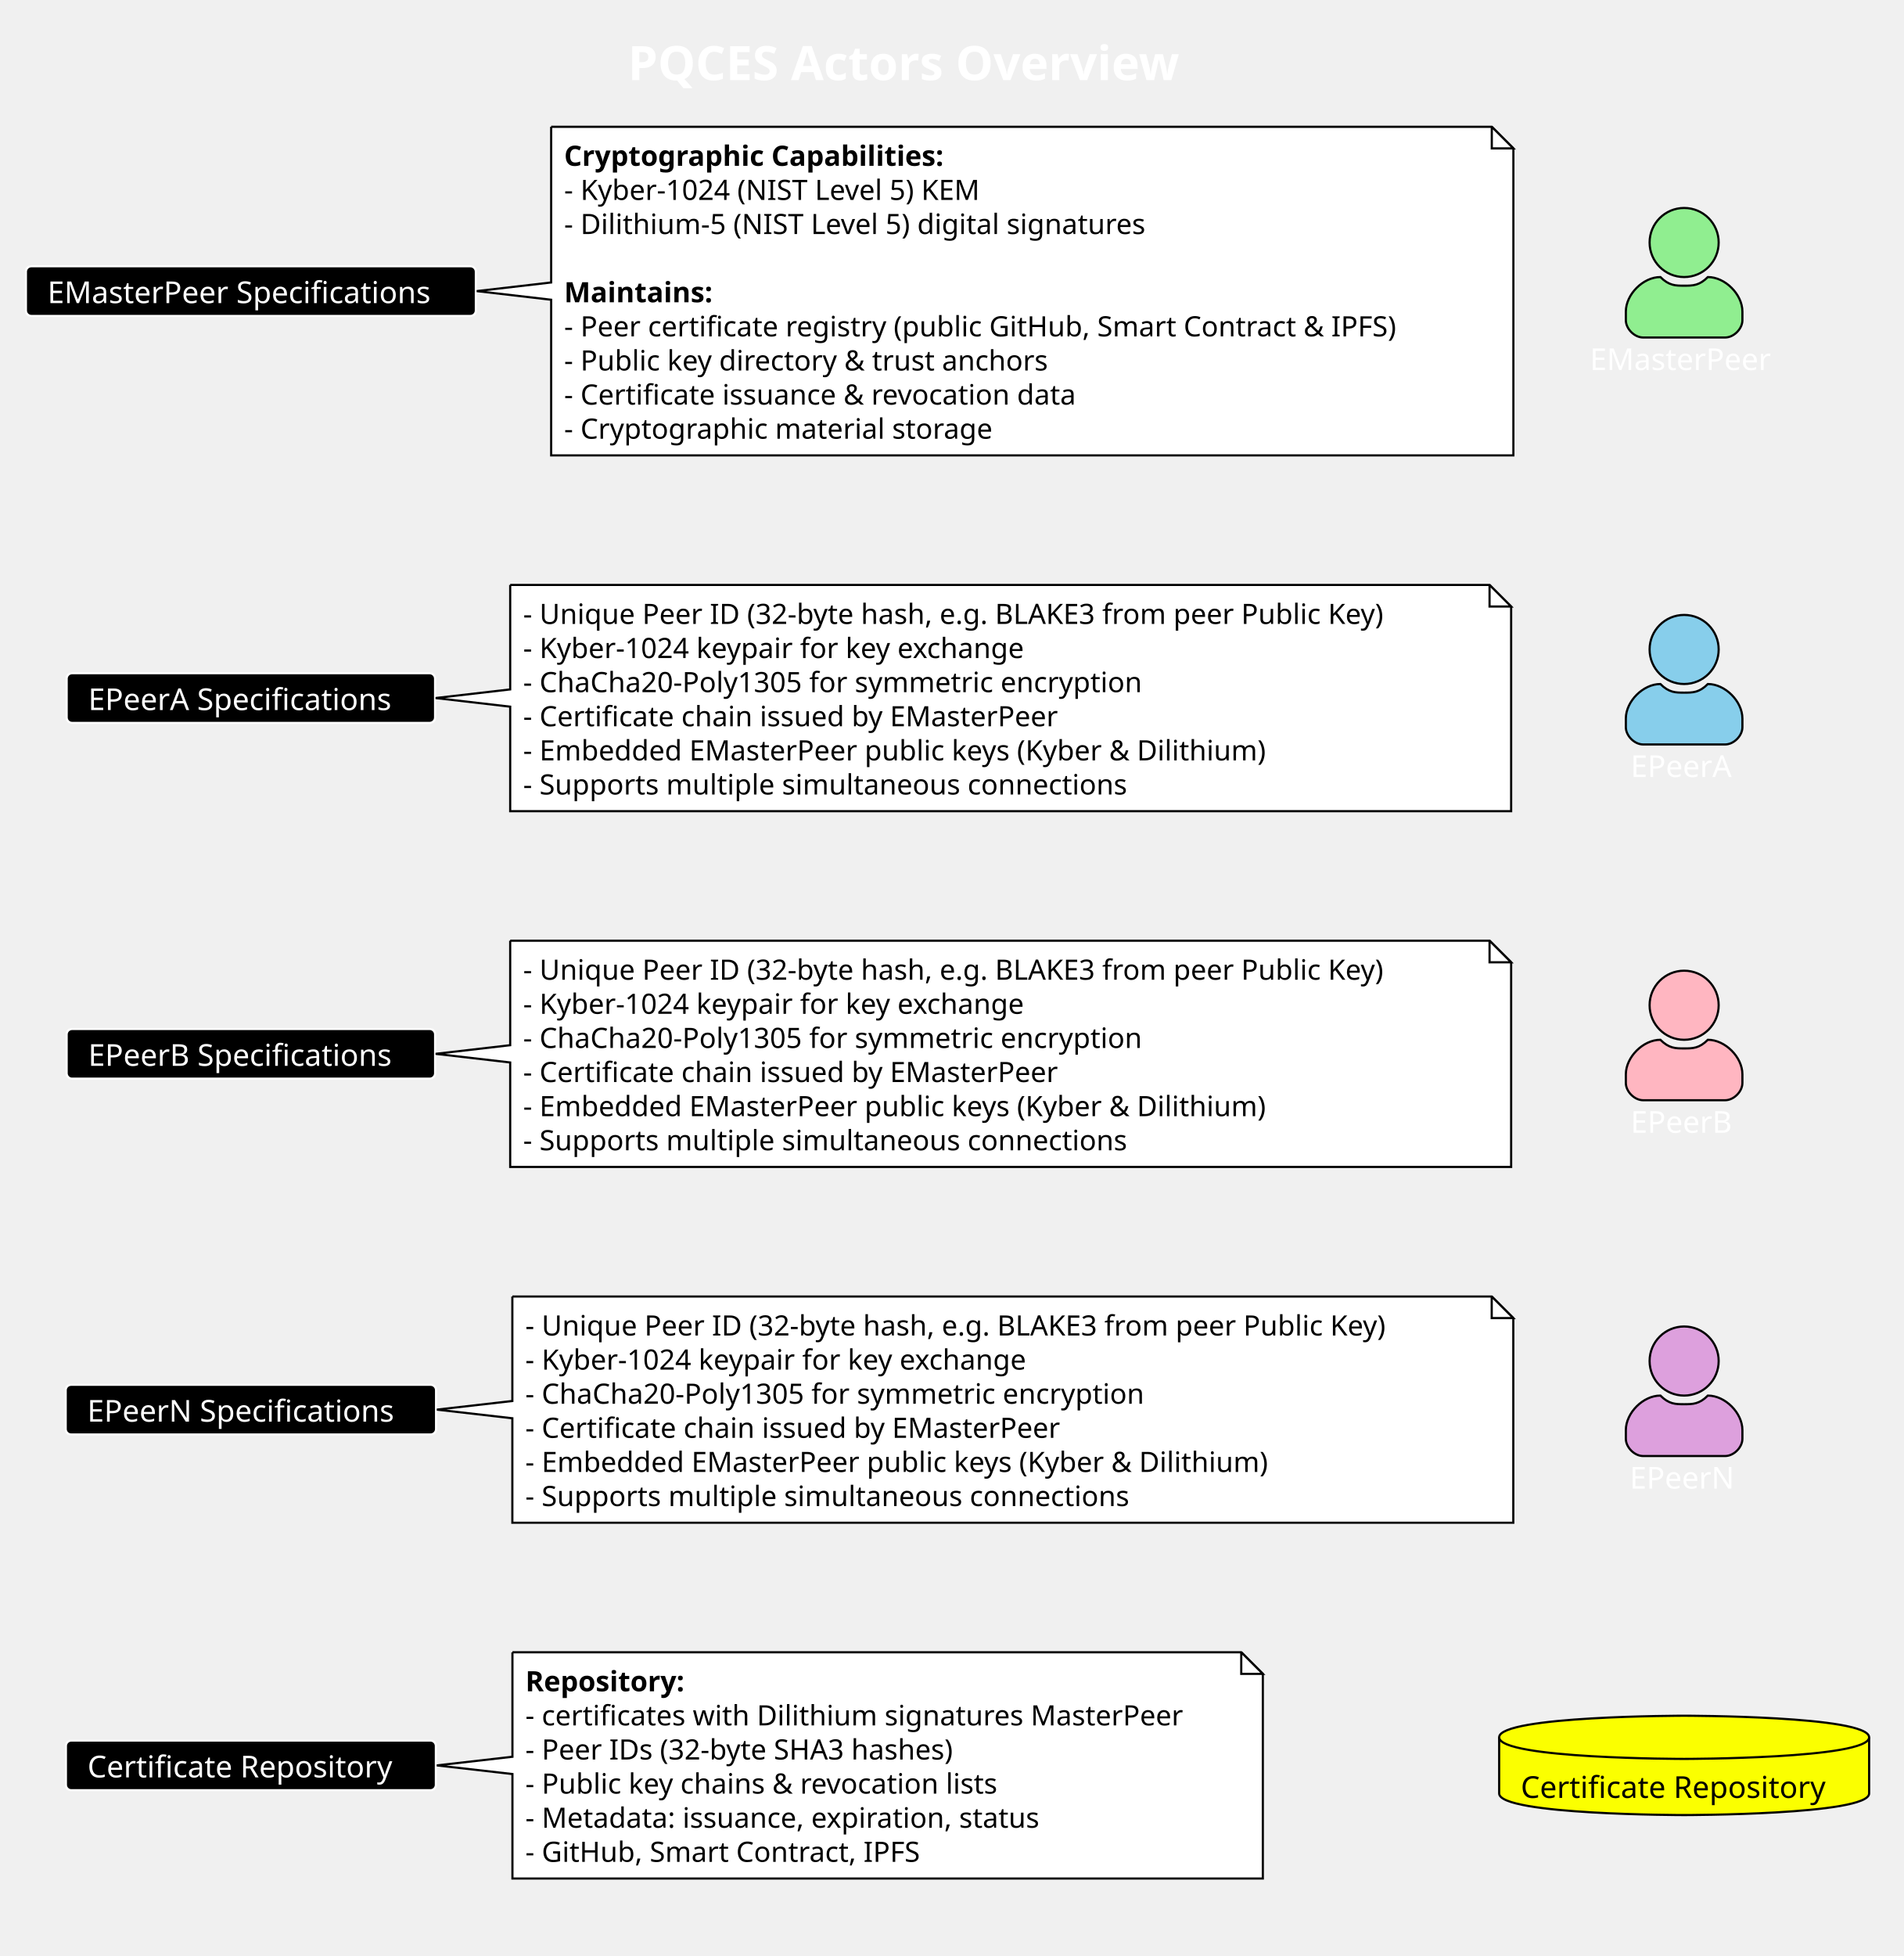
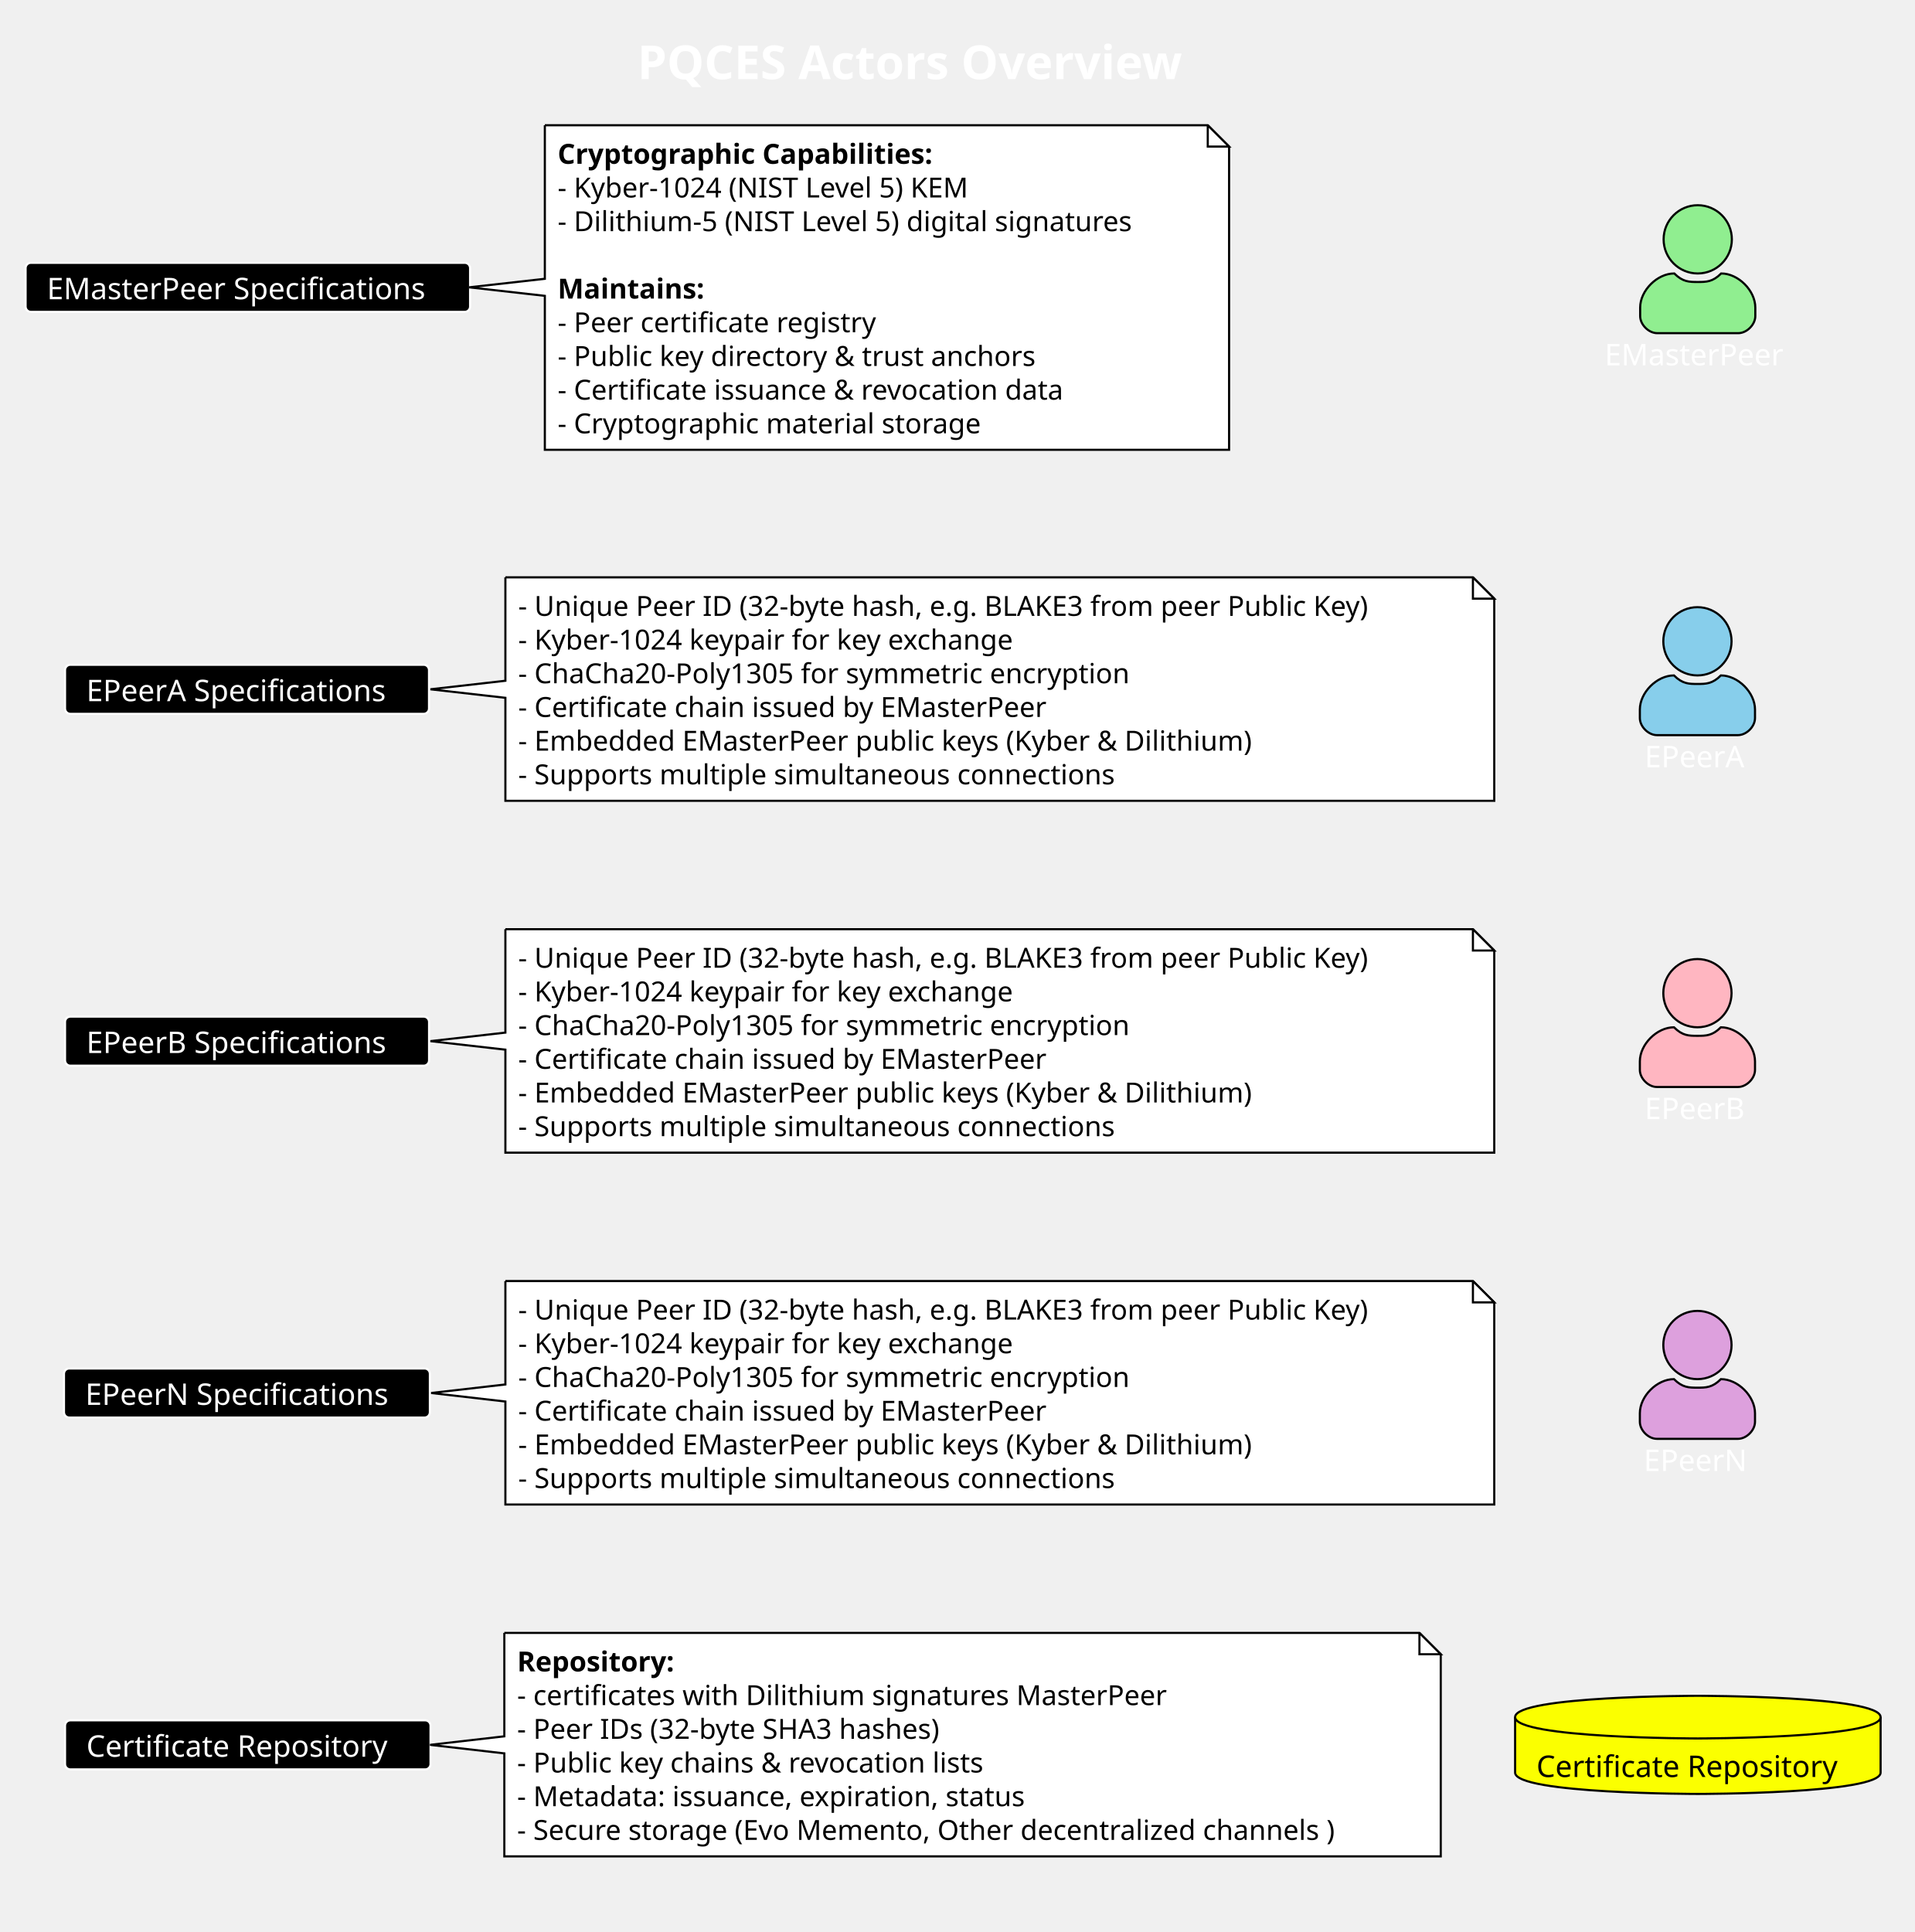
- <svg xmlns="http://www.w3.org/2000/svg" contentStyleType="text/css" data-diagram-type="DESCRIPTION" height="906px" preserveAspectRatio="none" style="width:882px;height:906px;background:#000000;" version="1.1" viewBox="0 0 882 906" width="882px" zoomAndPan="magnify">
+ <svg xmlns="http://www.w3.org/2000/svg" contentStyleType="text/css" data-diagram-type="DESCRIPTION" height="906px" preserveAspectRatio="none" style="width:898px;height:906px;background:#000000;" version="1.1" viewBox="0 0 898 906" width="898px" zoomAndPan="magnify">
  <defs />
  <g>
-     <g class="title" data-source-line="116">
-       <text fill="#FFFFFF" font-family="Verdana" font-size="22" font-weight="bold" lengthAdjust="spacing" textLength="292.102" x="290.912" y="37.118">PQCES Actors Overview</text>
-     </g>
+     <text fill="#FFFFFF" font-family="Verdana" font-size="22" font-weight="bold" lengthAdjust="spacing" textLength="292.102" x="298.897" y="37.118">PQCES Actors Overview</text>
    <g class="entity" data-entity="MP" data-source-line="119" data-uid="ent0002" id="entity_MP">
-       <ellipse cx="780.221" cy="112.327" fill="#90EE90" rx="16" ry="16" style="stroke:#000000;stroke-width:1;" />
-       <path d="M780.221,132.327 C784.221,132.327 787.221,132.327 791.221,128.327 C799.221,128.327 807.221,136.327 807.221,144.327 L807.221,148.327 C807.221,152.327 803.221,156.327 799.221,156.327 L761.221,156.327 C757.221,156.327 753.221,152.327 753.221,148.327 L753.221,144.327 C753.221,136.327 761.221,128.327 769.221,128.327 C773.221,132.327 776.221,132.327 780.221,132.327" fill="#90EE90" style="stroke:#000000;stroke-width:1;" />
-       <text fill="#FFFFFF" font-family="Verdana" font-size="14" lengthAdjust="spacing" textLength="87.281" x="736.58" y="171.403">EMasterPeer</text>
+       <ellipse cx="796.141" cy="112.237" fill="#90EE90" rx="16" ry="16" style="stroke:#000000;stroke-width:1;" />
+       <path d="M796.141,132.237 C800.141,132.237 803.141,132.237 807.141,128.237 C815.141,128.237 823.141,136.237 823.141,144.237 L823.141,148.237 C823.141,152.237 819.141,156.237 815.141,156.237 L777.141,156.237 C773.141,156.237 769.141,152.237 769.141,148.237 L769.141,144.237 C769.141,136.237 777.141,128.237 785.141,128.237 C789.141,132.237 792.141,132.237 796.141,132.237" fill="#90EE90" style="stroke:#000000;stroke-width:1;" />
+       <text fill="#FFFFFF" font-family="Verdana" font-size="14" lengthAdjust="spacing" textLength="87.281" x="752.5" y="171.312">EMasterPeer</text>
    </g>
    <g class="entity" data-entity="MP_CARD" data-source-line="120" data-uid="ent0003" id="entity_MP_CARD">
-       <rect fill="#000000" height="23.015" rx="2.5" ry="2.5" style="stroke:#FFFFFF;stroke-width:1;" width="208.446" x="12" y="123.327" />
-       <text fill="#FFFFFF" font-family="Verdana" font-size="14" lengthAdjust="spacing" textLength="188.446" x="22" y="140.403">EMasterPeer Specifications</text>
+       <rect fill="#000000" height="23.015" rx="2.5" ry="2.5" style="stroke:#FFFFFF;stroke-width:1;" width="208.446" x="12" y="123.237" />
+       <text fill="#FFFFFF" font-family="Verdana" font-size="14" lengthAdjust="spacing" textLength="188.446" x="22" y="140.312">EMasterPeer Specifications</text>
    </g>
    <g class="entity" data-entity="GMN4" data-source-line="122" data-uid="ent0005" id="entity_GMN4">
-       <path d="M255.34,58.737 L255.34,130.837 L220.86,134.837 L255.34,138.837 L255.34,210.931 A0,0 0 0 0 255.34,210.931 L701.112,210.931 A0,0 0 0 0 701.112,210.931 L701.112,68.737 L691.112,58.737 L255.34,58.737 A0,0 0 0 0 255.34,58.737" fill="#FFFFFF" style="stroke:#000000;stroke-width:1;" />
-       <path d="M691.112,58.737 L691.112,68.737 L701.112,68.737 L691.112,58.737" fill="#FFFFFF" style="stroke:#000000;stroke-width:1;" />
-       <text fill="#000000" font-family="Verdana" font-size="13" font-weight="bold" lengthAdjust="spacing" textLength="197.615" x="261.34" y="76.807">Cryptographic Capabilities:</text>
-       <text fill="#000000" font-family="Verdana" font-size="13" lengthAdjust="spacing" textLength="220.143" x="261.34" y="92.606">- Kyber-1024 (NIST Level 5) KEM</text>
-       <text fill="#000000" font-family="Verdana" font-size="13" lengthAdjust="spacing" textLength="299.87" x="261.34" y="108.406">- Dilithium-5 (NIST Level 5) digital signatures</text>
-       <text fill="#000000" font-family="Verdana" font-size="13" lengthAdjust="spacing" textLength="4.57" x="261.34" y="124.205"> </text>
-       <text fill="#000000" font-family="Verdana" font-size="13" font-weight="bold" lengthAdjust="spacing" textLength="75.962" x="261.34" y="140.004">Maintains:</text>
-       <text fill="#000000" font-family="Verdana" font-size="13" lengthAdjust="spacing" textLength="424.772" x="261.34" y="155.804">- Peer certificate registry (public GitHub, Smart Contract &amp; IPFS)</text>
-       <text fill="#000000" font-family="Verdana" font-size="13" lengthAdjust="spacing" textLength="243.998" x="261.34" y="171.603">- Public key directory &amp; trust anchors</text>
-       <text fill="#000000" font-family="Verdana" font-size="13" lengthAdjust="spacing" textLength="257.835" x="261.34" y="187.402">- Certificate issuance &amp; revocation data</text>
-       <text fill="#000000" font-family="Verdana" font-size="13" lengthAdjust="spacing" textLength="213.96" x="261.34" y="203.202">- Cryptographic material storage</text>
+       <path d="M255.5,58.737 L255.5,130.737 L220,134.737 L255.5,138.737 L255.5,210.931 A0,0 0 0 0 255.5,210.931 L576.37,210.931 A0,0 0 0 0 576.37,210.931 L576.37,68.737 L566.37,58.737 L255.5,58.737 A0,0 0 0 0 255.5,58.737" fill="#FFFFFF" style="stroke:#000000;stroke-width:1;" />
+       <path d="M566.37,58.737 L566.37,68.737 L576.37,68.737 L566.37,58.737" fill="#FFFFFF" style="stroke:#000000;stroke-width:1;" />
+       <text fill="#000000" font-family="Verdana" font-size="13" font-weight="bold" lengthAdjust="spacing" textLength="197.615" x="261.5" y="76.807">Cryptographic Capabilities:</text>
+       <text fill="#000000" font-family="Verdana" font-size="13" lengthAdjust="spacing" textLength="220.143" x="261.5" y="92.606">- Kyber-1024 (NIST Level 5) KEM</text>
+       <text fill="#000000" font-family="Verdana" font-size="13" lengthAdjust="spacing" textLength="299.87" x="261.5" y="108.406">- Dilithium-5 (NIST Level 5) digital signatures</text>
+       <text fill="#000000" font-family="Verdana" font-size="13" lengthAdjust="spacing" textLength="4.57" x="261.5" y="124.205"> </text>
+       <text fill="#000000" font-family="Verdana" font-size="13" font-weight="bold" lengthAdjust="spacing" textLength="75.962" x="261.5" y="140.004">Maintains:</text>
+       <text fill="#000000" font-family="Verdana" font-size="13" lengthAdjust="spacing" textLength="162.925" x="261.5" y="155.804">- Peer certificate registry</text>
+       <text fill="#000000" font-family="Verdana" font-size="13" lengthAdjust="spacing" textLength="243.998" x="261.5" y="171.603">- Public key directory &amp; trust anchors</text>
+       <text fill="#000000" font-family="Verdana" font-size="13" lengthAdjust="spacing" textLength="257.835" x="261.5" y="187.402">- Certificate issuance &amp; revocation data</text>
+       <text fill="#000000" font-family="Verdana" font-size="13" lengthAdjust="spacing" textLength="213.96" x="261.5" y="203.202">- Cryptographic material storage</text>
    </g>
    <g class="entity" data-entity="DB" data-source-line="134" data-uid="ent0007" id="entity_DB">
-       <path d="M694.53,804.707 C694.53,794.707 780.228,794.707 780.228,794.707 C780.228,794.707 865.926,794.707 865.926,804.707 L865.926,830.722 C865.926,840.722 780.228,840.722 780.228,840.722 C780.228,840.722 694.53,840.722 694.53,830.722 L694.53,804.707" fill="#FBFF00" style="stroke:#000000;stroke-width:1;" />
-       <path d="M694.53,804.707 C694.53,814.707 780.228,814.707 780.228,814.707 C780.228,814.707 865.926,814.707 865.926,804.707" fill="none" style="stroke:#000000;stroke-width:1;" />
-       <text fill="#000000" font-family="Verdana" font-size="14" lengthAdjust="spacing" textLength="151.395" x="704.53" y="832.783">Certificate Repository</text>
+       <path d="M710.5,805.237 C710.5,795.237 796.198,795.237 796.198,795.237 C796.198,795.237 881.895,795.237 881.895,805.237 L881.895,831.252 C881.895,841.252 796.198,841.252 796.198,841.252 C796.198,841.252 710.5,841.252 710.5,831.252 L710.5,805.237" fill="#FBFF00" style="stroke:#000000;stroke-width:1;" />
+       <path d="M710.5,805.237 C710.5,815.237 796.198,815.237 796.198,815.237 C796.198,815.237 881.895,815.237 881.895,805.237" fill="none" style="stroke:#000000;stroke-width:1;" />
+       <text fill="#000000" font-family="Verdana" font-size="14" lengthAdjust="spacing" textLength="151.395" x="720.5" y="833.312">Certificate Repository</text>
    </g>
    <g class="entity" data-entity="SYS_CARD" data-source-line="135" data-uid="ent0008" id="entity_SYS_CARD">
-       <rect fill="#000000" height="23.015" rx="2.5" ry="2.5" style="stroke:#FFFFFF;stroke-width:1;" width="171.395" x="30.53" y="806.207" />
-       <text fill="#FFFFFF" font-family="Verdana" font-size="14" lengthAdjust="spacing" textLength="151.395" x="40.53" y="823.283">Certificate Repository</text>
+       <rect fill="#000000" height="23.015" rx="2.5" ry="2.5" style="stroke:#FFFFFF;stroke-width:1;" width="171.395" x="30.5" y="806.737" />
+       <text fill="#FFFFFF" font-family="Verdana" font-size="14" lengthAdjust="spacing" textLength="151.395" x="40.5" y="823.812">Certificate Repository</text>
    </g>
    <g class="entity" data-entity="GMN9" data-source-line="137" data-uid="ent0010" id="entity_GMN9">
-       <path d="M237.4,765.317 L237.4,813.717 L202.36,817.717 L237.4,821.717 L237.4,870.113 A0,0 0 0 0 237.4,870.113 L585.044,870.113 A0,0 0 0 0 585.044,870.113 L585.044,775.317 L575.044,765.317 L237.4,765.317 A0,0 0 0 0 237.4,765.317" fill="#FFFFFF" style="stroke:#000000;stroke-width:1;" />
-       <path d="M575.044,765.317 L575.044,775.317 L585.044,775.317 L575.044,765.317" fill="#FFFFFF" style="stroke:#000000;stroke-width:1;" />
-       <text fill="#000000" font-family="Verdana" font-size="13" font-weight="bold" lengthAdjust="spacing" textLength="83.973" x="243.4" y="783.387">Repository:</text>
-       <text fill="#000000" font-family="Verdana" font-size="13" lengthAdjust="spacing" textLength="326.644" x="243.4" y="799.186">- certificates with Dilithium signatures MasterPeer</text>
-       <text fill="#000000" font-family="Verdana" font-size="13" lengthAdjust="spacing" textLength="224.148" x="243.4" y="814.986">- Peer IDs (32-byte SHA3 hashes)</text>
-       <text fill="#000000" font-family="Verdana" font-size="13" lengthAdjust="spacing" textLength="239.415" x="243.4" y="830.785">- Public key chains &amp; revocation lists</text>
-       <text fill="#000000" font-family="Verdana" font-size="13" lengthAdjust="spacing" textLength="260.997" x="243.4" y="846.584">- Metadata: issuance, expiration, status</text>
-       <text fill="#000000" font-family="Verdana" font-size="13" lengthAdjust="spacing" textLength="203.753" x="243.4" y="862.384">- GitHub, Smart Contract, IPFS</text>
+       <path d="M236.5,765.737 L236.5,814.237 L201.66,818.237 L236.5,822.237 L236.5,870.533 A0,0 0 0 0 236.5,870.533 L675.633,870.533 A0,0 0 0 0 675.633,870.533 L675.633,775.737 L665.633,765.737 L236.5,765.737 A0,0 0 0 0 236.5,765.737" fill="#FFFFFF" style="stroke:#000000;stroke-width:1;" />
+       <path d="M665.633,765.737 L665.633,775.737 L675.633,775.737 L665.633,765.737" fill="#FFFFFF" style="stroke:#000000;stroke-width:1;" />
+       <text fill="#000000" font-family="Verdana" font-size="13" font-weight="bold" lengthAdjust="spacing" textLength="83.973" x="242.5" y="783.807">Repository:</text>
+       <text fill="#000000" font-family="Verdana" font-size="13" lengthAdjust="spacing" textLength="326.644" x="242.5" y="799.606">- certificates with Dilithium signatures MasterPeer</text>
+       <text fill="#000000" font-family="Verdana" font-size="13" lengthAdjust="spacing" textLength="224.148" x="242.5" y="815.406">- Peer IDs (32-byte SHA3 hashes)</text>
+       <text fill="#000000" font-family="Verdana" font-size="13" lengthAdjust="spacing" textLength="239.415" x="242.5" y="831.205">- Public key chains &amp; revocation lists</text>
+       <text fill="#000000" font-family="Verdana" font-size="13" lengthAdjust="spacing" textLength="260.997" x="242.5" y="847.004">- Metadata: issuance, expiration, status</text>
+       <text fill="#000000" font-family="Verdana" font-size="13" lengthAdjust="spacing" textLength="418.133" x="242.5" y="862.804">- Secure storage (Evo Memento, Other decentralized channels )</text>
    </g>
    <g class="entity" data-entity="PA" data-source-line="146" data-uid="ent0012" id="entity_PA">
-       <ellipse cx="780.22" cy="300.827" fill="#87CEEB" rx="16" ry="16" style="stroke:#000000;stroke-width:1;" />
-       <path d="M780.22,320.827 C784.22,320.827 787.22,320.827 791.22,316.827 C799.22,316.827 807.22,324.827 807.22,332.827 L807.22,336.827 C807.22,340.827 803.22,344.827 799.22,344.827 L761.22,344.827 C757.22,344.827 753.22,340.827 753.22,336.827 L753.22,332.827 C753.22,324.827 761.22,316.827 769.22,316.827 C773.22,320.827 776.22,320.827 780.22,320.827" fill="#87CEEB" style="stroke:#000000;stroke-width:1;" />
-       <text fill="#FFFFFF" font-family="Verdana" font-size="14" lengthAdjust="spacing" textLength="49.52" x="755.46" y="359.902">EPeerA</text>
+       <ellipse cx="796" cy="300.737" fill="#87CEEB" rx="16" ry="16" style="stroke:#000000;stroke-width:1;" />
+       <path d="M796,320.737 C800,320.737 803,320.737 807,316.737 C815,316.737 823,324.737 823,332.737 L823,336.737 C823,340.737 819,344.737 815,344.737 L777,344.737 C773,344.737 769,340.737 769,336.737 L769,332.737 C769,324.737 777,316.737 785,316.737 C789,320.737 792,320.737 796,320.737" fill="#87CEEB" style="stroke:#000000;stroke-width:1;" />
+       <text fill="#FFFFFF" font-family="Verdana" font-size="14" lengthAdjust="spacing" textLength="49.52" x="771.24" y="359.812">EPeerA</text>
    </g>
    <g class="entity" data-entity="PA_CARD" data-source-line="147" data-uid="ent0013" id="entity_PA_CARD">
-       <rect fill="#000000" height="23.015" rx="2.5" ry="2.5" style="stroke:#FFFFFF;stroke-width:1;" width="170.685" x="30.88" y="311.827" />
-       <text fill="#FFFFFF" font-family="Verdana" font-size="14" lengthAdjust="spacing" textLength="150.685" x="40.88" y="328.902">EPeerA Specifications</text>
+       <rect fill="#000000" height="23.015" rx="2.5" ry="2.5" style="stroke:#FFFFFF;stroke-width:1;" width="170.685" x="30.5" y="311.737" />
+       <text fill="#FFFFFF" font-family="Verdana" font-size="14" lengthAdjust="spacing" textLength="150.685" x="40.5" y="328.812">EPeerA Specifications</text>
    </g>
    <g class="entity" data-entity="GMN14" data-source-line="149" data-uid="ent0015" id="entity_GMN14">
-       <path d="M236.36,270.937 L236.36,319.327 L201.82,323.327 L236.36,327.327 L236.36,375.733 A0,0 0 0 0 236.36,375.733 L700.077,375.733 A0,0 0 0 0 700.077,375.733 L700.077,280.937 L690.077,270.937 L236.36,270.937 A0,0 0 0 0 236.36,270.937" fill="#FFFFFF" style="stroke:#000000;stroke-width:1;" />
-       <path d="M690.077,270.937 L690.077,280.937 L700.077,280.937 L690.077,270.937" fill="#FFFFFF" style="stroke:#000000;stroke-width:1;" />
-       <text fill="#000000" font-family="Verdana" font-size="13" lengthAdjust="spacing" textLength="442.717" x="242.36" y="289.007">- Unique Peer ID (32-byte hash, e.g. BLAKE3 from peer Public Key)</text>
-       <text fill="#000000" font-family="Verdana" font-size="13" lengthAdjust="spacing" textLength="257.416" x="242.36" y="304.806">- Kyber-1024 keypair for key exchange</text>
-       <text fill="#000000" font-family="Verdana" font-size="13" lengthAdjust="spacing" textLength="312.298" x="242.36" y="320.606">- ChaCha20-Poly1305 for symmetric encryption</text>
-       <text fill="#000000" font-family="Verdana" font-size="13" lengthAdjust="spacing" textLength="268.023" x="242.36" y="336.405">- Certificate chain issued by EMasterPeer</text>
-       <text fill="#000000" font-family="Verdana" font-size="13" lengthAdjust="spacing" textLength="373.782" x="242.36" y="352.204">- Embedded EMasterPeer public keys (Kyber &amp; Dilithium)</text>
-       <text fill="#000000" font-family="Verdana" font-size="13" lengthAdjust="spacing" textLength="299.152" x="242.36" y="368.004">- Supports multiple simultaneous connections</text>
+       <path d="M237,270.737 L237,319.237 L201.84,323.237 L237,327.237 L237,375.533 A0,0 0 0 0 237,375.533 L700.717,375.533 A0,0 0 0 0 700.717,375.533 L700.717,280.737 L690.717,270.737 L237,270.737 A0,0 0 0 0 237,270.737" fill="#FFFFFF" style="stroke:#000000;stroke-width:1;" />
+       <path d="M690.717,270.737 L690.717,280.737 L700.717,280.737 L690.717,270.737" fill="#FFFFFF" style="stroke:#000000;stroke-width:1;" />
+       <text fill="#000000" font-family="Verdana" font-size="13" lengthAdjust="spacing" textLength="442.717" x="243" y="288.807">- Unique Peer ID (32-byte hash, e.g. BLAKE3 from peer Public Key)</text>
+       <text fill="#000000" font-family="Verdana" font-size="13" lengthAdjust="spacing" textLength="257.416" x="243" y="304.606">- Kyber-1024 keypair for key exchange</text>
+       <text fill="#000000" font-family="Verdana" font-size="13" lengthAdjust="spacing" textLength="312.298" x="243" y="320.406">- ChaCha20-Poly1305 for symmetric encryption</text>
+       <text fill="#000000" font-family="Verdana" font-size="13" lengthAdjust="spacing" textLength="268.023" x="243" y="336.205">- Certificate chain issued by EMasterPeer</text>
+       <text fill="#000000" font-family="Verdana" font-size="13" lengthAdjust="spacing" textLength="373.782" x="243" y="352.004">- Embedded EMasterPeer public keys (Kyber &amp; Dilithium)</text>
+       <text fill="#000000" font-family="Verdana" font-size="13" lengthAdjust="spacing" textLength="299.152" x="243" y="367.804">- Supports multiple simultaneous connections</text>
    </g>
    <g class="entity" data-entity="PB" data-source-line="158" data-uid="ent0017" id="entity_PB">
-       <ellipse cx="780.22" cy="465.617" fill="#FFB6C1" rx="16" ry="16" style="stroke:#000000;stroke-width:1;" />
-       <path d="M780.22,485.617 C784.22,485.617 787.22,485.617 791.22,481.617 C799.22,481.617 807.22,489.617 807.22,497.617 L807.22,501.617 C807.22,505.617 803.22,509.617 799.22,509.617 L761.22,509.617 C757.22,509.617 753.22,505.617 753.22,501.617 L753.22,497.617 C753.22,489.617 761.22,481.617 769.22,481.617 C773.22,485.617 776.22,485.617 780.22,485.617" fill="#FFB6C1" style="stroke:#000000;stroke-width:1;" />
-       <text fill="#FFFFFF" font-family="Verdana" font-size="14" lengthAdjust="spacing" textLength="49.547" x="755.447" y="524.692">EPeerB</text>
+       <ellipse cx="796" cy="465.737" fill="#FFB6C1" rx="16" ry="16" style="stroke:#000000;stroke-width:1;" />
+       <path d="M796,485.737 C800,485.737 803,485.737 807,481.737 C815,481.737 823,489.737 823,497.737 L823,501.737 C823,505.737 819,509.737 815,509.737 L777,509.737 C773,509.737 769,505.737 769,501.737 L769,497.737 C769,489.737 777,481.737 785,481.737 C789,485.737 792,485.737 796,485.737" fill="#FFB6C1" style="stroke:#000000;stroke-width:1;" />
+       <text fill="#FFFFFF" font-family="Verdana" font-size="14" lengthAdjust="spacing" textLength="49.547" x="771.227" y="524.812">EPeerB</text>
    </g>
    <g class="entity" data-entity="PB_CARD" data-source-line="159" data-uid="ent0018" id="entity_PB_CARD">
-       <rect fill="#000000" height="23.015" rx="2.5" ry="2.5" style="stroke:#FFFFFF;stroke-width:1;" width="170.712" x="30.87" y="476.617" />
-       <text fill="#FFFFFF" font-family="Verdana" font-size="14" lengthAdjust="spacing" textLength="150.712" x="40.87" y="493.692">EPeerB Specifications</text>
+       <rect fill="#000000" height="23.015" rx="2.5" ry="2.5" style="stroke:#FFFFFF;stroke-width:1;" width="170.712" x="30.5" y="476.737" />
+       <text fill="#FFFFFF" font-family="Verdana" font-size="14" lengthAdjust="spacing" textLength="150.712" x="40.5" y="493.812">EPeerB Specifications</text>
    </g>
    <g class="entity" data-entity="GMN19" data-source-line="161" data-uid="ent0020" id="entity_GMN19">
-       <path d="M236.36,435.727 L236.36,484.127 L201.82,488.127 L236.36,492.127 L236.36,540.523 A0,0 0 0 0 236.36,540.523 L700.077,540.523 A0,0 0 0 0 700.077,540.523 L700.077,445.727 L690.077,435.727 L236.36,435.727 A0,0 0 0 0 236.36,435.727" fill="#FFFFFF" style="stroke:#000000;stroke-width:1;" />
-       <path d="M690.077,435.727 L690.077,445.727 L700.077,445.727 L690.077,435.727" fill="#FFFFFF" style="stroke:#000000;stroke-width:1;" />
-       <text fill="#000000" font-family="Verdana" font-size="13" lengthAdjust="spacing" textLength="442.717" x="242.36" y="453.797">- Unique Peer ID (32-byte hash, e.g. BLAKE3 from peer Public Key)</text>
-       <text fill="#000000" font-family="Verdana" font-size="13" lengthAdjust="spacing" textLength="257.416" x="242.36" y="469.596">- Kyber-1024 keypair for key exchange</text>
-       <text fill="#000000" font-family="Verdana" font-size="13" lengthAdjust="spacing" textLength="312.298" x="242.36" y="485.396">- ChaCha20-Poly1305 for symmetric encryption</text>
-       <text fill="#000000" font-family="Verdana" font-size="13" lengthAdjust="spacing" textLength="268.023" x="242.36" y="501.195">- Certificate chain issued by EMasterPeer</text>
-       <text fill="#000000" font-family="Verdana" font-size="13" lengthAdjust="spacing" textLength="373.782" x="242.36" y="516.994">- Embedded EMasterPeer public keys (Kyber &amp; Dilithium)</text>
-       <text fill="#000000" font-family="Verdana" font-size="13" lengthAdjust="spacing" textLength="299.152" x="242.36" y="532.794">- Supports multiple simultaneous connections</text>
+       <path d="M237,435.737 L237,484.237 L201.84,488.237 L237,492.237 L237,540.533 A0,0 0 0 0 237,540.533 L700.717,540.533 A0,0 0 0 0 700.717,540.533 L700.717,445.737 L690.717,435.737 L237,435.737 A0,0 0 0 0 237,435.737" fill="#FFFFFF" style="stroke:#000000;stroke-width:1;" />
+       <path d="M690.717,435.737 L690.717,445.737 L700.717,445.737 L690.717,435.737" fill="#FFFFFF" style="stroke:#000000;stroke-width:1;" />
+       <text fill="#000000" font-family="Verdana" font-size="13" lengthAdjust="spacing" textLength="442.717" x="243" y="453.807">- Unique Peer ID (32-byte hash, e.g. BLAKE3 from peer Public Key)</text>
+       <text fill="#000000" font-family="Verdana" font-size="13" lengthAdjust="spacing" textLength="257.416" x="243" y="469.606">- Kyber-1024 keypair for key exchange</text>
+       <text fill="#000000" font-family="Verdana" font-size="13" lengthAdjust="spacing" textLength="312.298" x="243" y="485.406">- ChaCha20-Poly1305 for symmetric encryption</text>
+       <text fill="#000000" font-family="Verdana" font-size="13" lengthAdjust="spacing" textLength="268.023" x="243" y="501.205">- Certificate chain issued by EMasterPeer</text>
+       <text fill="#000000" font-family="Verdana" font-size="13" lengthAdjust="spacing" textLength="373.782" x="243" y="517.004">- Embedded EMasterPeer public keys (Kyber &amp; Dilithium)</text>
+       <text fill="#000000" font-family="Verdana" font-size="13" lengthAdjust="spacing" textLength="299.152" x="243" y="532.804">- Supports multiple simultaneous connections</text>
    </g>
    <g class="entity" data-entity="PN" data-source-line="170" data-uid="ent0022" id="entity_PN">
-       <ellipse cx="780.22" cy="630.417" fill="#DDA0DD" rx="16" ry="16" style="stroke:#000000;stroke-width:1;" />
-       <path d="M780.22,650.417 C784.22,650.417 787.22,650.417 791.22,646.417 C799.22,646.417 807.22,654.417 807.22,662.417 L807.22,666.417 C807.22,670.417 803.22,674.417 799.22,674.417 L761.22,674.417 C757.22,674.417 753.22,670.417 753.22,666.417 L753.22,662.417 C753.22,654.417 761.22,646.417 769.22,646.417 C773.22,650.417 776.22,650.417 780.22,650.417" fill="#DDA0DD" style="stroke:#000000;stroke-width:1;" />
-       <text fill="#FFFFFF" font-family="Verdana" font-size="14" lengthAdjust="spacing" textLength="50.422" x="755.009" y="689.492">EPeerN</text>
+       <ellipse cx="796" cy="630.737" fill="#DDA0DD" rx="16" ry="16" style="stroke:#000000;stroke-width:1;" />
+       <path d="M796,650.737 C800,650.737 803,650.737 807,646.737 C815,646.737 823,654.737 823,662.737 L823,666.737 C823,670.737 819,674.737 815,674.737 L777,674.737 C773,674.737 769,670.737 769,666.737 L769,662.737 C769,654.737 777,646.737 785,646.737 C789,650.737 792,650.737 796,650.737" fill="#DDA0DD" style="stroke:#000000;stroke-width:1;" />
+       <text fill="#FFFFFF" font-family="Verdana" font-size="14" lengthAdjust="spacing" textLength="50.422" x="770.789" y="689.812">EPeerN</text>
    </g>
    <g class="entity" data-entity="PN_CARD" data-source-line="171" data-uid="ent0023" id="entity_PN_CARD">
-       <rect fill="#000000" height="23.015" rx="2.5" ry="2.5" style="stroke:#FFFFFF;stroke-width:1;" width="171.587" x="30.43" y="641.417" />
-       <text fill="#FFFFFF" font-family="Verdana" font-size="14" lengthAdjust="spacing" textLength="151.587" x="40.43" y="658.492">EPeerN Specifications</text>
+       <rect fill="#000000" height="23.015" rx="2.5" ry="2.5" style="stroke:#FFFFFF;stroke-width:1;" width="171.587" x="30" y="641.737" />
+       <text fill="#FFFFFF" font-family="Verdana" font-size="14" lengthAdjust="spacing" textLength="151.587" x="40" y="658.812">EPeerN Specifications</text>
    </g>
    <g class="entity" data-entity="GMN24" data-source-line="173" data-uid="ent0025" id="entity_GMN24">
-       <path d="M237.36,600.527 L237.36,648.927 L202.4,652.927 L237.36,656.927 L237.36,705.323 A0,0 0 0 0 237.36,705.323 L701.077,705.323 A0,0 0 0 0 701.077,705.323 L701.077,610.527 L691.077,600.527 L237.36,600.527 A0,0 0 0 0 237.36,600.527" fill="#FFFFFF" style="stroke:#000000;stroke-width:1;" />
-       <path d="M691.077,600.527 L691.077,610.527 L701.077,610.527 L691.077,600.527" fill="#FFFFFF" style="stroke:#000000;stroke-width:1;" />
-       <text fill="#000000" font-family="Verdana" font-size="13" lengthAdjust="spacing" textLength="442.717" x="243.36" y="618.597">- Unique Peer ID (32-byte hash, e.g. BLAKE3 from peer Public Key)</text>
-       <text fill="#000000" font-family="Verdana" font-size="13" lengthAdjust="spacing" textLength="257.416" x="243.36" y="634.396">- Kyber-1024 keypair for key exchange</text>
-       <text fill="#000000" font-family="Verdana" font-size="13" lengthAdjust="spacing" textLength="312.298" x="243.36" y="650.196">- ChaCha20-Poly1305 for symmetric encryption</text>
-       <text fill="#000000" font-family="Verdana" font-size="13" lengthAdjust="spacing" textLength="268.023" x="243.36" y="665.995">- Certificate chain issued by EMasterPeer</text>
-       <text fill="#000000" font-family="Verdana" font-size="13" lengthAdjust="spacing" textLength="373.782" x="243.36" y="681.794">- Embedded EMasterPeer public keys (Kyber &amp; Dilithium)</text>
-       <text fill="#000000" font-family="Verdana" font-size="13" lengthAdjust="spacing" textLength="299.152" x="243.36" y="697.594">- Supports multiple simultaneous connections</text>
+       <path d="M237,600.737 L237,649.237 L202.18,653.237 L237,657.237 L237,705.533 A0,0 0 0 0 237,705.533 L700.717,705.533 A0,0 0 0 0 700.717,705.533 L700.717,610.737 L690.717,600.737 L237,600.737 A0,0 0 0 0 237,600.737" fill="#FFFFFF" style="stroke:#000000;stroke-width:1;" />
+       <path d="M690.717,600.737 L690.717,610.737 L700.717,610.737 L690.717,600.737" fill="#FFFFFF" style="stroke:#000000;stroke-width:1;" />
+       <text fill="#000000" font-family="Verdana" font-size="13" lengthAdjust="spacing" textLength="442.717" x="243" y="618.807">- Unique Peer ID (32-byte hash, e.g. BLAKE3 from peer Public Key)</text>
+       <text fill="#000000" font-family="Verdana" font-size="13" lengthAdjust="spacing" textLength="257.416" x="243" y="634.606">- Kyber-1024 keypair for key exchange</text>
+       <text fill="#000000" font-family="Verdana" font-size="13" lengthAdjust="spacing" textLength="312.298" x="243" y="650.406">- ChaCha20-Poly1305 for symmetric encryption</text>
+       <text fill="#000000" font-family="Verdana" font-size="13" lengthAdjust="spacing" textLength="268.023" x="243" y="666.205">- Certificate chain issued by EMasterPeer</text>
+       <text fill="#000000" font-family="Verdana" font-size="13" lengthAdjust="spacing" textLength="373.782" x="243" y="682.004">- Embedded EMasterPeer public keys (Kyber &amp; Dilithium)</text>
+       <text fill="#000000" font-family="Verdana" font-size="13" lengthAdjust="spacing" textLength="299.152" x="243" y="697.804">- Supports multiple simultaneous connections</text>
    </g>
-     <g class="footer" data-source-line="192">
-       <text fill="#FFFFFF" font-family="Verdana" font-size="10" lengthAdjust="spacing" textLength="3.516" x="435.205" y="891.167"> </text>
-     </g>
+     <text fill="#FFFFFF" font-family="Verdana" font-size="10" lengthAdjust="spacing" textLength="3.516" x="443.19" y="891.587"> </text>
  </g>
</svg>
